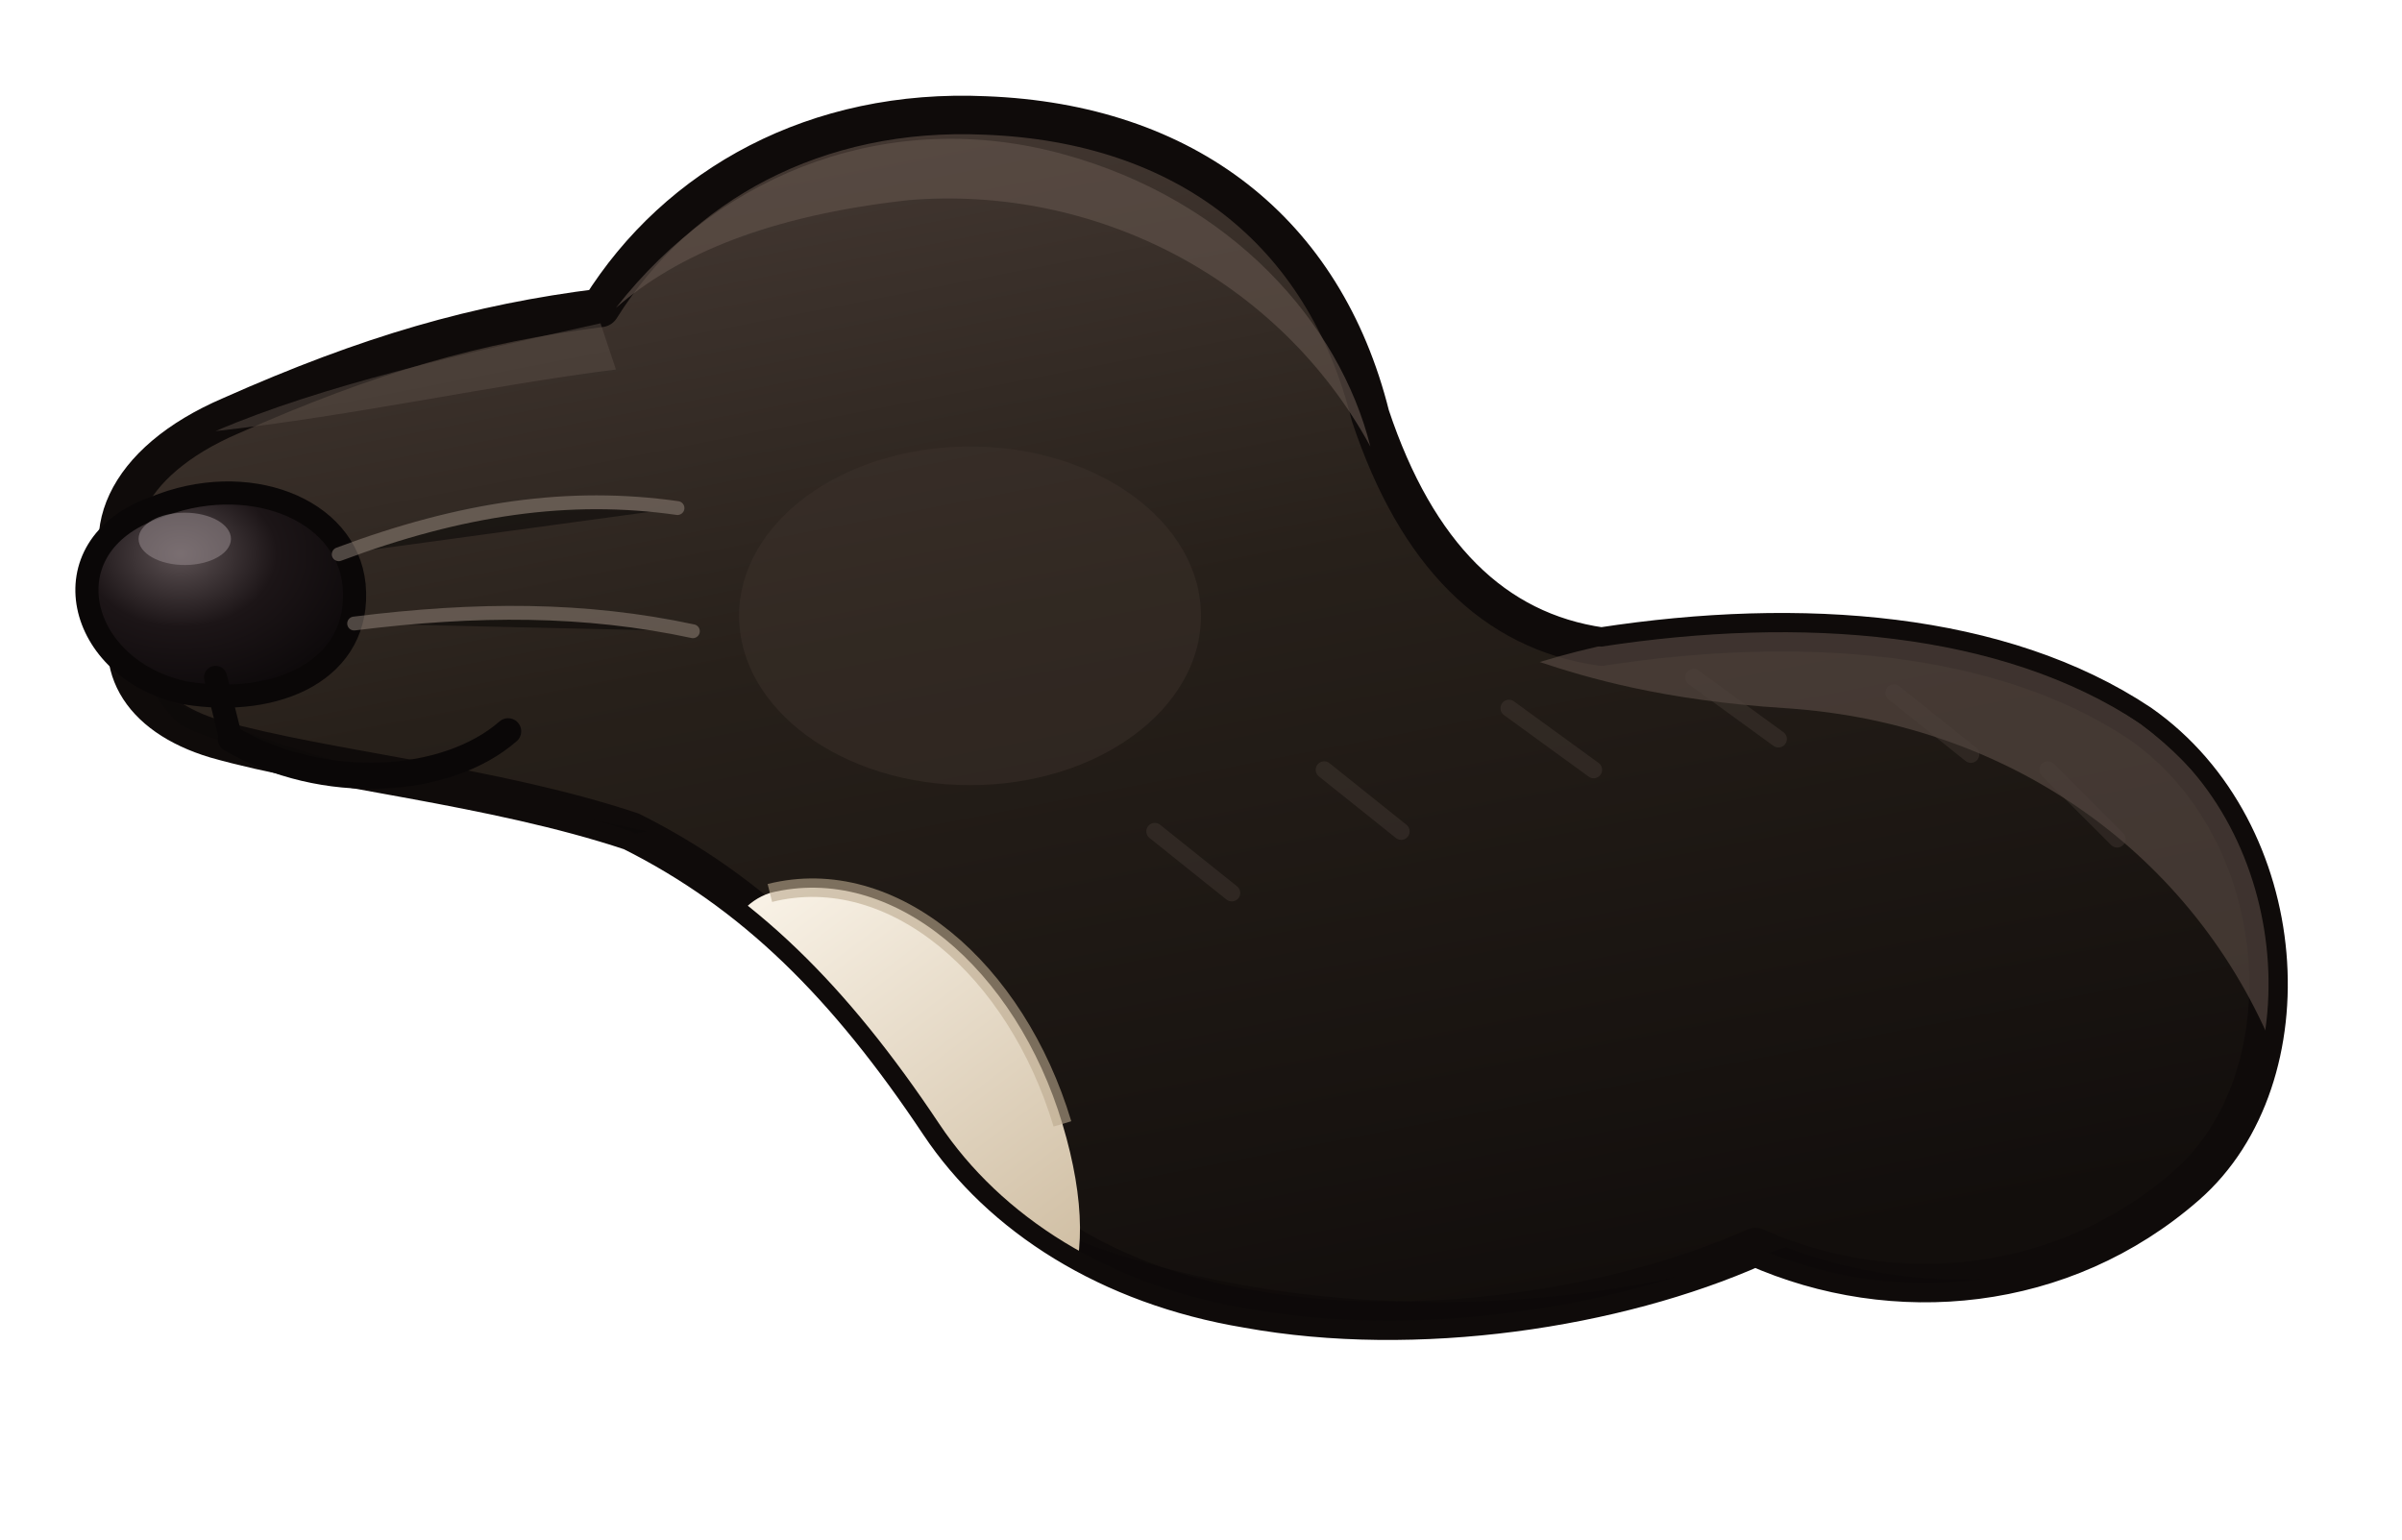
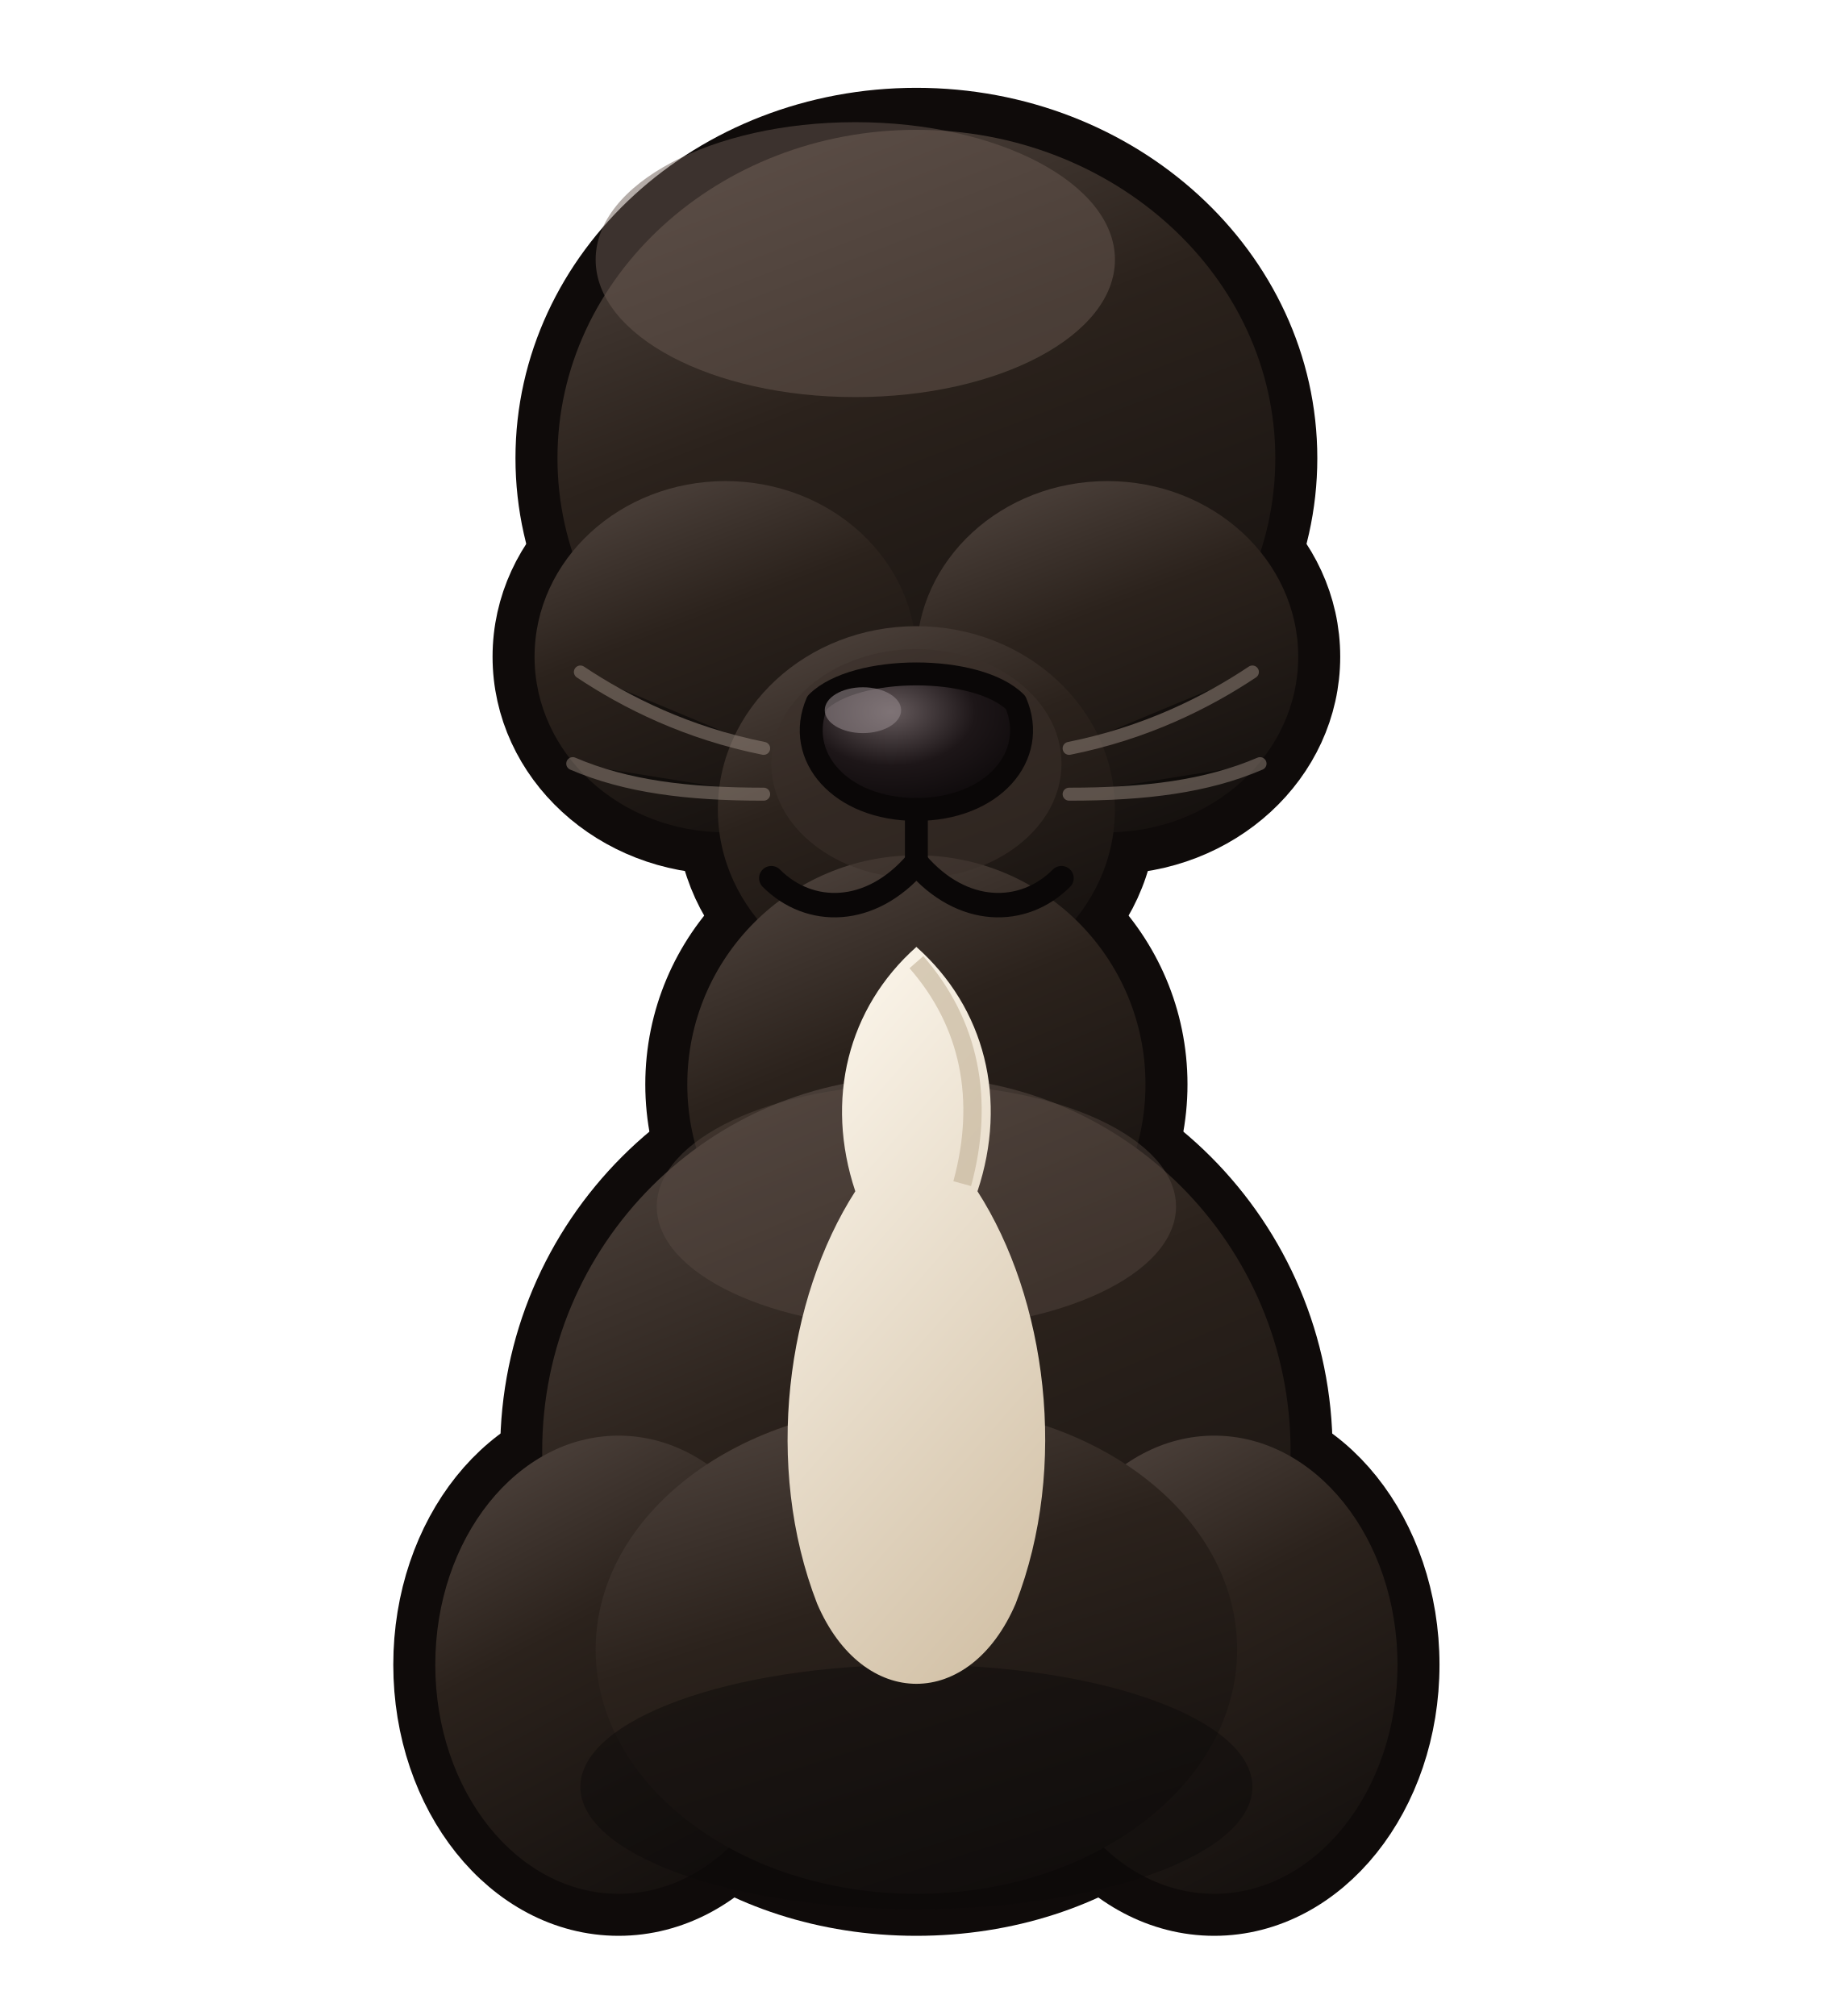
- <svg xmlns="http://www.w3.org/2000/svg" width="312" height="200" viewBox="0 0 312 200">
+ <svg xmlns="http://www.w3.org/2000/svg" width="240" height="264" viewBox="0 0 240 264">
  <defs>
-     <linearGradient id="rbFur" x1="0.25" y1="0" x2="0.6" y2="1">
-       <stop offset="0" stop-color="#463a34" />
-       <stop offset="0.42" stop-color="#27201a" />
-       <stop offset="1" stop-color="#120e0c" />
+     <linearGradient id="rbFur" x1="0.3" y1="0" x2="0.72" y2="1">
+       <stop offset="0" stop-color="#4b403a" />
+       <stop offset="0.38" stop-color="#2b221c" />
+       <stop offset="1" stop-color="#14100e" />
    </linearGradient>
-     <linearGradient id="rbBib" x1="0.2" y1="0" x2="0.8" y2="1">
-       <stop offset="0" stop-color="#f8f1e5" />
-       <stop offset="1" stop-color="#cdbb9f" />
+     <linearGradient id="rbBib" x1="0.3" y1="0" x2="0.7" y2="1">
+       <stop offset="0" stop-color="#fbf5ea" />
+       <stop offset="1" stop-color="#d3c2a8" />
    </linearGradient>
-     <radialGradient id="rbNose" cx="0.35" cy="0.3" r="0.8">
-       <stop offset="0" stop-color="#5c5153" />
-       <stop offset="0.45" stop-color="#1c1517" />
+     <radialGradient id="rbNose" cx="0.38" cy="0.28" r="0.8">
+       <stop offset="0" stop-color="#655a5c" />
+       <stop offset="0.5" stop-color="#1d1618" />
      <stop offset="1" stop-color="#0a0708" />
    </radialGradient>
-     <clipPath id="rbClip">
-       <path d="M18 78 C12 70 16 60 30 54 C48 46 62 42 78 40 C88 24 106 14 128 15 C154 16 172 30 178 54 C184 72 194 82 208 84 C234 80 260 82 278 94 C298 108 300 140 284 154 C268 168 246 170 228 162 C210 170 184 174 162 170 C144 167 130 158 122 146 C110 128 98 116 82 108 C64 102 42 100 28 96 C18 93 14 86 18 78Z" />
-     </clipPath>
+     <g id="rbShape">
+       <ellipse cx="120" cy="60" rx="47" ry="43" />
+       <ellipse cx="95" cy="86" rx="25" ry="23" />
+       <ellipse cx="145" cy="86" rx="25" ry="23" />
+       <ellipse cx="120" cy="106" rx="26" ry="24" />
+       <ellipse cx="120" cy="142" rx="30" ry="30" />
+       <ellipse cx="120" cy="190" rx="49" ry="49" />
+       <ellipse cx="81" cy="218" rx="24" ry="30" />
+       <ellipse cx="159" cy="218" rx="24" ry="30" />
+       <ellipse cx="120" cy="216" rx="42" ry="32" />
+     </g>
  </defs>
-   <path d="M18 78 C12 70 16 60 30 54 C48 46 62 42 78 40 C88 24 106 14 128 15 C154 16 172 30 178 54 C184 72 194 82 208 84 C234 80 260 82 278 94 C298 108 300 140 284 154 C268 168 246 170 228 162 C210 170 184 174 162 170 C144 167 130 158 122 146 C110 128 98 116 82 108 C64 102 42 100 28 96 C18 93 14 86 18 78Z" fill="url(#rbFur)" stroke="#0f0b0a" stroke-width="5" stroke-linejoin="round" />
-   <g clip-path="url(#rbClip)">
-     <path d="M80 40 C94 22 116 14 138 20 C160 26 174 42 178 58 C166 36 142 24 118 26 C100 28 88 33 80 40Z" fill="#62544c" opacity="0.62" />
-     <path d="M78 42 C60 46 42 50 28 56 C46 54 64 50 80 48Z" fill="#5a4d46" opacity="0.5" />
-     <path d="M200 86 C226 78 258 80 278 94 C294 106 299 124 296 138 C286 112 262 94 232 92 C216 91 206 88 200 86Z" fill="#5d4f47" opacity="0.6" />
-     <ellipse cx="126" cy="80" rx="30" ry="22" fill="#3d322c" opacity="0.45" />
-     <path d="M120 150 C142 168 190 176 232 162 C258 172 292 164 302 140 C300 176 250 186 226 168 C186 180 136 174 120 150Z" fill="#0b0808" opacity="0.5" />
-     <path d="M20 90 C40 100 66 104 84 108 C64 112 30 106 20 90Z" fill="#0b0808" opacity="0.45" />
-     <path d="M100 116 C116 112 132 126 138 146 C144 166 138 178 122 176 C104 174 92 156 92 138 C92 126 94 118 100 116Z" fill="url(#rbBib)" />
-     <path d="M100 116 C116 112 132 126 138 146" fill="none" stroke="#bba98d" stroke-width="2.4" opacity="0.6" />
-     <g stroke="#4e433c" stroke-width="2.2" stroke-linecap="round" opacity="0.35">
-       <path d="M196 92 l11 8" />
-       <path d="M220 88 l11 8" />
-       <path d="M246 90 l10 8" />
-       <path d="M266 100 l9 9" />
-       <path d="M150 108 l10 8" />
-       <path d="M172 100 l10 8" />
-     </g>
+   <g fill="#0f0b0a" stroke="#0f0b0a" stroke-width="11" stroke-linejoin="round" stroke-linecap="round">
+     <use href="#rbShape" />
  </g>
-   <path d="M20 66 C32 61 45 66 46 76 C47 87 36 92 24 90 C10 87 6 71 20 66Z" fill="url(#rbNose)" stroke="#0a0707" stroke-width="3" stroke-linejoin="round" />
-   <ellipse cx="24" cy="70" rx="6" ry="3.4" fill="#8d8285" opacity="0.6" />
-   <path d="M28 88 L30 96" stroke="#0a0707" stroke-width="3" stroke-linecap="round" />
-   <path d="M30 96 C42 103 58 102 66 95" fill="none" stroke="#0a0707" stroke-width="3.4" stroke-linecap="round" />
-   <g stroke="#a39489" stroke-width="1.8" stroke-linecap="round" opacity="0.45">
-     <path d="M44 72 C60 66 74 64 88 66" />
-     <path d="M46 81 C62 79 76 79 90 82" />
+   <g fill="url(#rbFur)">
+     <use href="#rbShape" />
+   </g>
+   <ellipse cx="112" cy="34" rx="34" ry="18" fill="#6a5a51" opacity="0.5" />
+   <ellipse cx="120" cy="158" rx="34" ry="16" fill="#5c4e46" opacity="0.4" />
+   <ellipse cx="120" cy="234" rx="44" ry="16" fill="#0b0808" opacity="0.45" />
+   <path d="M120 124 C129 132 132 144 128 156 C137 170 140 192 133 210            C127 224 113 224 107 210 C100 192 103 170 112 156            C108 144 111 132 120 124Z" fill="url(#rbBib)" />
+   <path d="M120 126 C127 134 129 144 126 155" fill="none" stroke="#c2b096" stroke-width="2.4" opacity="0.6" />
+   <ellipse cx="120" cy="100" rx="19" ry="15" fill="#3b302a" opacity="0.55" />
+   <path d="M107 92 C112 87 128 87 133 92 C136 99 130 106 120 106 C110 106 104 99 107 92Z" fill="url(#rbNose)" stroke="#0a0707" stroke-width="3" stroke-linejoin="round" />
+   <ellipse cx="113" cy="93" rx="5" ry="3" fill="#8f8487" opacity="0.6" />
+   <path d="M120 106 L120 113" stroke="#0a0707" stroke-width="3" stroke-linecap="round" />
+   <path d="M120 113 C114 120 106 120 101 115" fill="none" stroke="#0a0707" stroke-width="3.2" stroke-linecap="round" />
+   <path d="M120 113 C126 120 134 120 139 115" fill="none" stroke="#0a0707" stroke-width="3.2" stroke-linecap="round" />
+   <g stroke="#a4958a" stroke-width="1.7" stroke-linecap="round" opacity="0.45">
+     <path d="M100 98 C90 96 82 92 76 88" />
+     <path d="M100 104 C90 104 82 103 75 100" />
+     <path d="M140 98 C150 96 158 92 164 88" />
+     <path d="M140 104 C150 104 158 103 165 100" />
  </g>
</svg>
